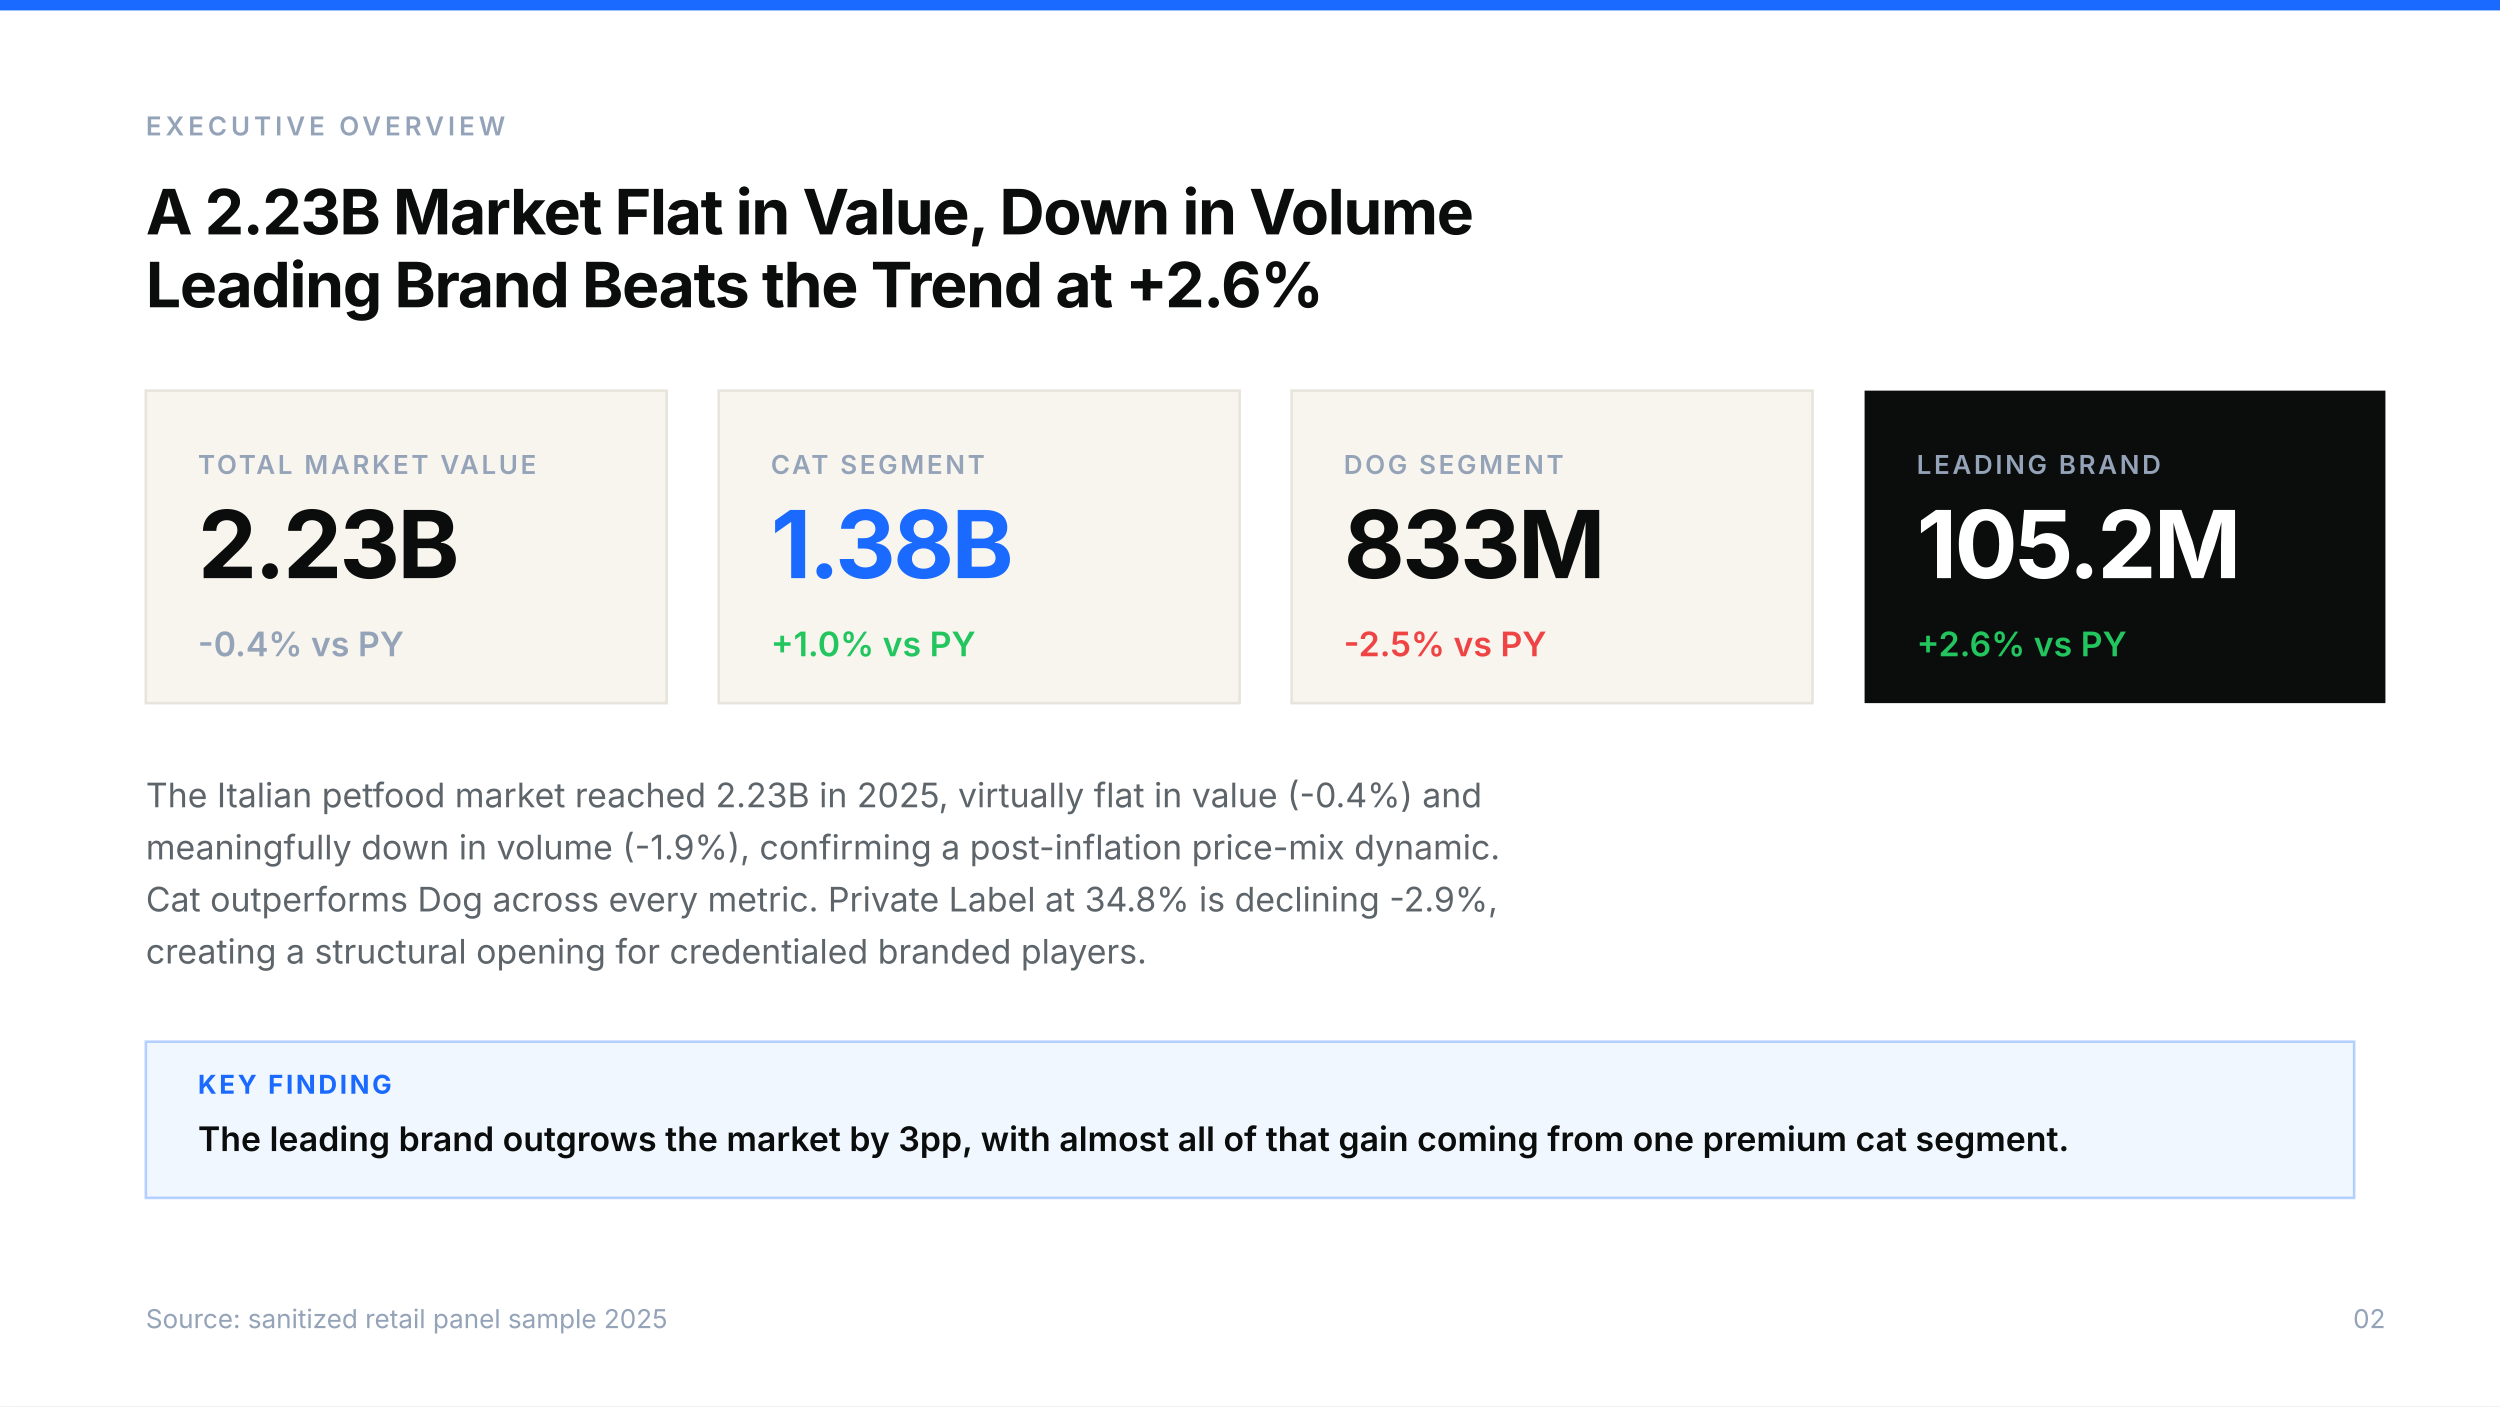
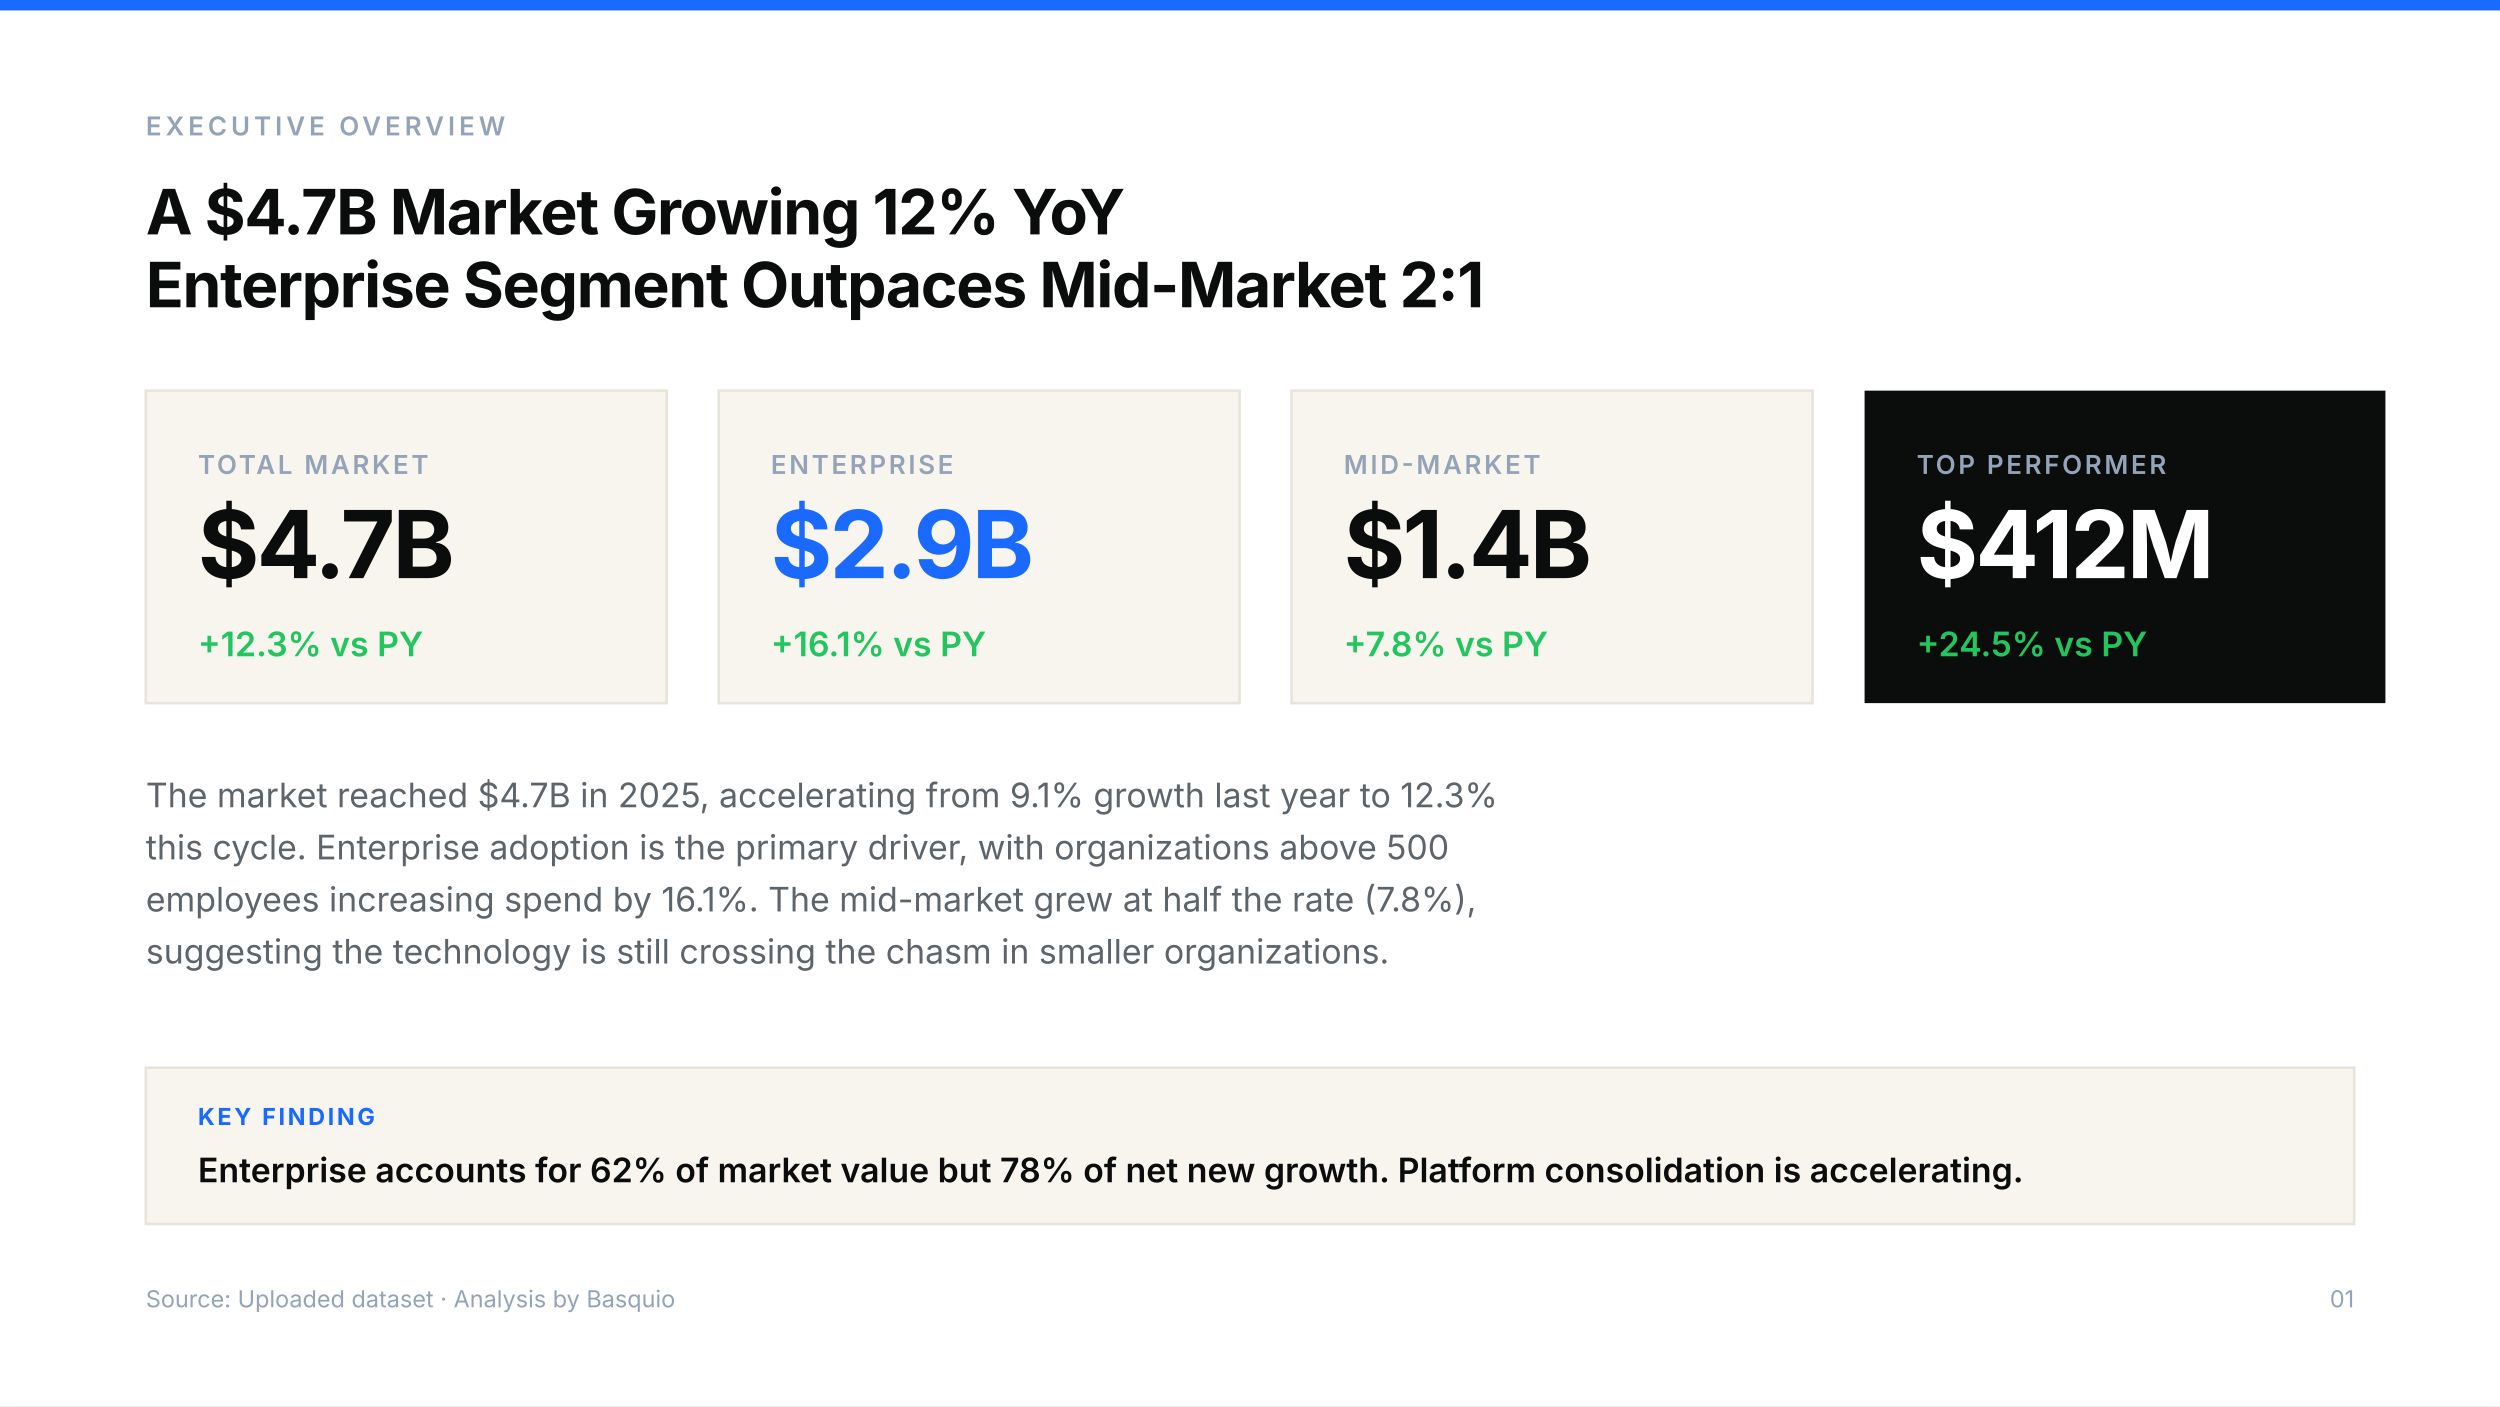
<svg xmlns="http://www.w3.org/2000/svg" viewBox="0 0 960 540" width="960" height="540">
  <defs>
    <filter id="shadow" x="-2%" y="-2%" width="104%" height="104%">
      <feDropShadow dx="0" dy="4" stdDeviation="8" flood-opacity="0.12" />
    </filter>
  </defs>
  <rect width="960" height="540" fill="#ffffff" filter="url(#shadow)" />
  <rect width="960" height="4" fill="#1a6aff" />
-   <text x="56" y="52" font-family="system-ui, -apple-system, sans-serif" font-size="10" font-weight="600" letter-spacing="1.5" fill="#94A3B8" text-transform="uppercase">EXECUTIVE OVERVIEW</text>
-   <text x="56" y="90" font-family="system-ui, -apple-system, sans-serif" font-size="24" font-weight="700" fill="#0b0c0c" letter-spacing="-0.5">A 2.23B Market Flat in Value, Down in Volume</text>
-   <text x="56" y="118" font-family="system-ui, -apple-system, sans-serif" font-size="24" font-weight="700" fill="#0b0c0c" letter-spacing="-0.5">Leading Brand Beats the Trend at +2.6%</text>
+   <text x="56" y="52" font-family="system-ui, -apple-system, sans-serif" font-size="10" font-weight="600" letter-spacing="1.5" fill="#94A3B8">EXECUTIVE OVERVIEW</text>
+   <text x="56" y="90" font-family="system-ui, -apple-system, sans-serif" font-size="24" font-weight="700" fill="#0b0c0c" letter-spacing="-0.5">A $4.7B Market Growing 12% YoY</text>
+   <text x="56" y="118" font-family="system-ui, -apple-system, sans-serif" font-size="24" font-weight="700" fill="#0b0c0c" letter-spacing="-0.5">Enterprise Segment Outpaces Mid-Market 2:1</text>
  <rect x="56" y="150" width="200" height="120" rx="0" fill="#f8f5ef" stroke="#e8e4db" stroke-width="1" />
-   <text x="76" y="182" font-family="system-ui, -apple-system, sans-serif" font-size="10" font-weight="600" letter-spacing="1" fill="#94A3B8">TOTAL MARKET VALUE</text>
-   <text x="76" y="222" font-family="system-ui, -apple-system, sans-serif" font-size="36" font-weight="700" fill="#0b0c0c" letter-spacing="-1">2.23B</text>
-   <text x="76" y="252" font-family="system-ui, -apple-system, sans-serif" font-size="13" font-weight="600" fill="#94A3B8">-0.4% vs PY</text>
+   <text x="76" y="182" font-family="system-ui, -apple-system, sans-serif" font-size="10" font-weight="600" letter-spacing="1" fill="#94A3B8">TOTAL MARKET</text>
+   <text x="76" y="222" font-family="system-ui, -apple-system, sans-serif" font-size="36" font-weight="700" fill="#0b0c0c" letter-spacing="-1">$4.7B</text>
+   <text x="76" y="252" font-family="system-ui, -apple-system, sans-serif" font-size="13" font-weight="600" fill="#22c55e">+12.3% vs PY</text>
  <rect x="276" y="150" width="200" height="120" rx="0" fill="#f8f5ef" stroke="#e8e4db" stroke-width="1" />
-   <text x="296" y="182" font-family="system-ui, -apple-system, sans-serif" font-size="10" font-weight="600" letter-spacing="1" fill="#94A3B8">CAT SEGMENT</text>
-   <text x="296" y="222" font-family="system-ui, -apple-system, sans-serif" font-size="36" font-weight="700" fill="#1a6aff" letter-spacing="-1">1.38B</text>
-   <text x="296" y="252" font-family="system-ui, -apple-system, sans-serif" font-size="13" font-weight="600" fill="#22c55e">+1.0% vs PY</text>
+   <text x="296" y="182" font-family="system-ui, -apple-system, sans-serif" font-size="10" font-weight="600" letter-spacing="1" fill="#94A3B8">ENTERPRISE</text>
+   <text x="296" y="222" font-family="system-ui, -apple-system, sans-serif" font-size="36" font-weight="700" fill="#1a6aff" letter-spacing="-1">$2.9B</text>
+   <text x="296" y="252" font-family="system-ui, -apple-system, sans-serif" font-size="13" font-weight="600" fill="#22c55e">+16.1% vs PY</text>
  <rect x="496" y="150" width="200" height="120" rx="0" fill="#f8f5ef" stroke="#e8e4db" stroke-width="1" />
-   <text x="516" y="182" font-family="system-ui, -apple-system, sans-serif" font-size="10" font-weight="600" letter-spacing="1" fill="#94A3B8">DOG SEGMENT</text>
-   <text x="516" y="222" font-family="system-ui, -apple-system, sans-serif" font-size="36" font-weight="700" fill="#0b0c0c" letter-spacing="-1">833M</text>
-   <text x="516" y="252" font-family="system-ui, -apple-system, sans-serif" font-size="13" font-weight="600" fill="#ef4444">-2.5% vs PY</text>
+   <text x="516" y="182" font-family="system-ui, -apple-system, sans-serif" font-size="10" font-weight="600" letter-spacing="1" fill="#94A3B8">MID-MARKET</text>
+   <text x="516" y="222" font-family="system-ui, -apple-system, sans-serif" font-size="36" font-weight="700" fill="#0b0c0c" letter-spacing="-1">$1.4B</text>
+   <text x="516" y="252" font-family="system-ui, -apple-system, sans-serif" font-size="13" font-weight="600" fill="#22c55e">+7.8% vs PY</text>
  <rect x="716" y="150" width="200" height="120" rx="0" fill="#0b0c0c" />
-   <text x="736" y="182" font-family="system-ui, -apple-system, sans-serif" font-size="10" font-weight="600" letter-spacing="1" fill="#94A3B8">LEADING BRAND</text>
-   <text x="736" y="222" font-family="system-ui, -apple-system, sans-serif" font-size="36" font-weight="700" fill="#ffffff" letter-spacing="-1">105.2M</text>
-   <text x="736" y="252" font-family="system-ui, -apple-system, sans-serif" font-size="13" font-weight="600" fill="#22c55e">+2.6% vs PY</text>
-   <text x="56" y="310" font-family="system-ui, -apple-system, sans-serif" font-size="13" fill="#5d656b" line-height="1.6">
-     <tspan x="56" dy="0">The Italian petfood market reached 2.23B in 2025, virtually flat in value (-0.4%) and</tspan>
-     <tspan x="56" dy="20">meaningfully down in volume (-1.9%), confirming a post-inflation price-mix dynamic.</tspan>
-     <tspan x="56" dy="20">Cat outperforms Dog across every metric. Private Label at 34.8% is declining -2.9%,</tspan>
-     <tspan x="56" dy="20">creating a structural opening for credentialed branded players.</tspan>
+   <text x="736" y="182" font-family="system-ui, -apple-system, sans-serif" font-size="10" font-weight="600" letter-spacing="1" fill="#94A3B8">TOP PERFORMER</text>
+   <text x="736" y="222" font-family="system-ui, -apple-system, sans-serif" font-size="36" font-weight="700" fill="#ffffff" letter-spacing="-1">$412M</text>
+   <text x="736" y="252" font-family="system-ui, -apple-system, sans-serif" font-size="13" font-weight="600" fill="#22c55e">+24.5% vs PY</text>
+   <text x="56" y="310" font-family="system-ui, -apple-system, sans-serif" font-size="13" fill="#5d656b">
+     <tspan x="56" dy="0">The market reached $4.7B in 2025, accelerating from 9.1% growth last year to 12.3%</tspan>
+     <tspan x="56" dy="20">this cycle. Enterprise adoption is the primary driver, with organizations above 500</tspan>
+     <tspan x="56" dy="20">employees increasing spend by 16.1%. The mid-market grew at half the rate (7.8%),</tspan>
+     <tspan x="56" dy="20">suggesting the technology is still crossing the chasm in smaller organizations.</tspan>
  </text>
-   <rect x="56" y="400" width="848" height="60" rx="0" fill="#f0f7ff" stroke="#1a6aff" stroke-width="1" stroke-opacity="0.3" />
-   <text x="76" y="420" font-family="system-ui, -apple-system, sans-serif" font-size="10" font-weight="700" letter-spacing="1" fill="#1a6aff">KEY FINDING</text>
-   <text x="76" y="442" font-family="system-ui, -apple-system, sans-serif" font-size="13" font-weight="600" fill="#0b0c0c">The leading brand outgrows the market by 3pp, with almost all of that gain coming from one premium cat segment.</text>
-   <text x="56" y="510" font-family="system-ui, -apple-system, sans-serif" font-size="10" fill="#94A3B8">Source: sanitized retail panel sample 2025</text>
-   <text x="916" y="510" font-family="system-ui, -apple-system, sans-serif" font-size="10" fill="#94A3B8" text-anchor="end">02</text>
+   <rect x="56" y="410" width="848" height="60" rx="0" fill="#f8f5ef" stroke="#e8e4db" stroke-width="1" />
+   <text x="76" y="432" font-family="system-ui, -apple-system, sans-serif" font-size="9" font-weight="700" letter-spacing="1" fill="#1a6aff">KEY FINDING</text>
+   <text x="76" y="454" font-family="system-ui, -apple-system, sans-serif" font-size="13" font-weight="600" fill="#0b0c0c">Enterprise accounts for 62% of market value but 78% of net new growth. Platform consolidation is accelerating.</text>
+   <text x="56" y="502" font-family="system-ui, -apple-system, sans-serif" font-size="9" fill="#94A3B8">Source: Uploaded dataset · Analysis by Basquio</text>
+   <text x="904" y="502" font-family="system-ui, -apple-system, sans-serif" font-size="9" fill="#94A3B8" text-anchor="end">01</text>
</svg>
